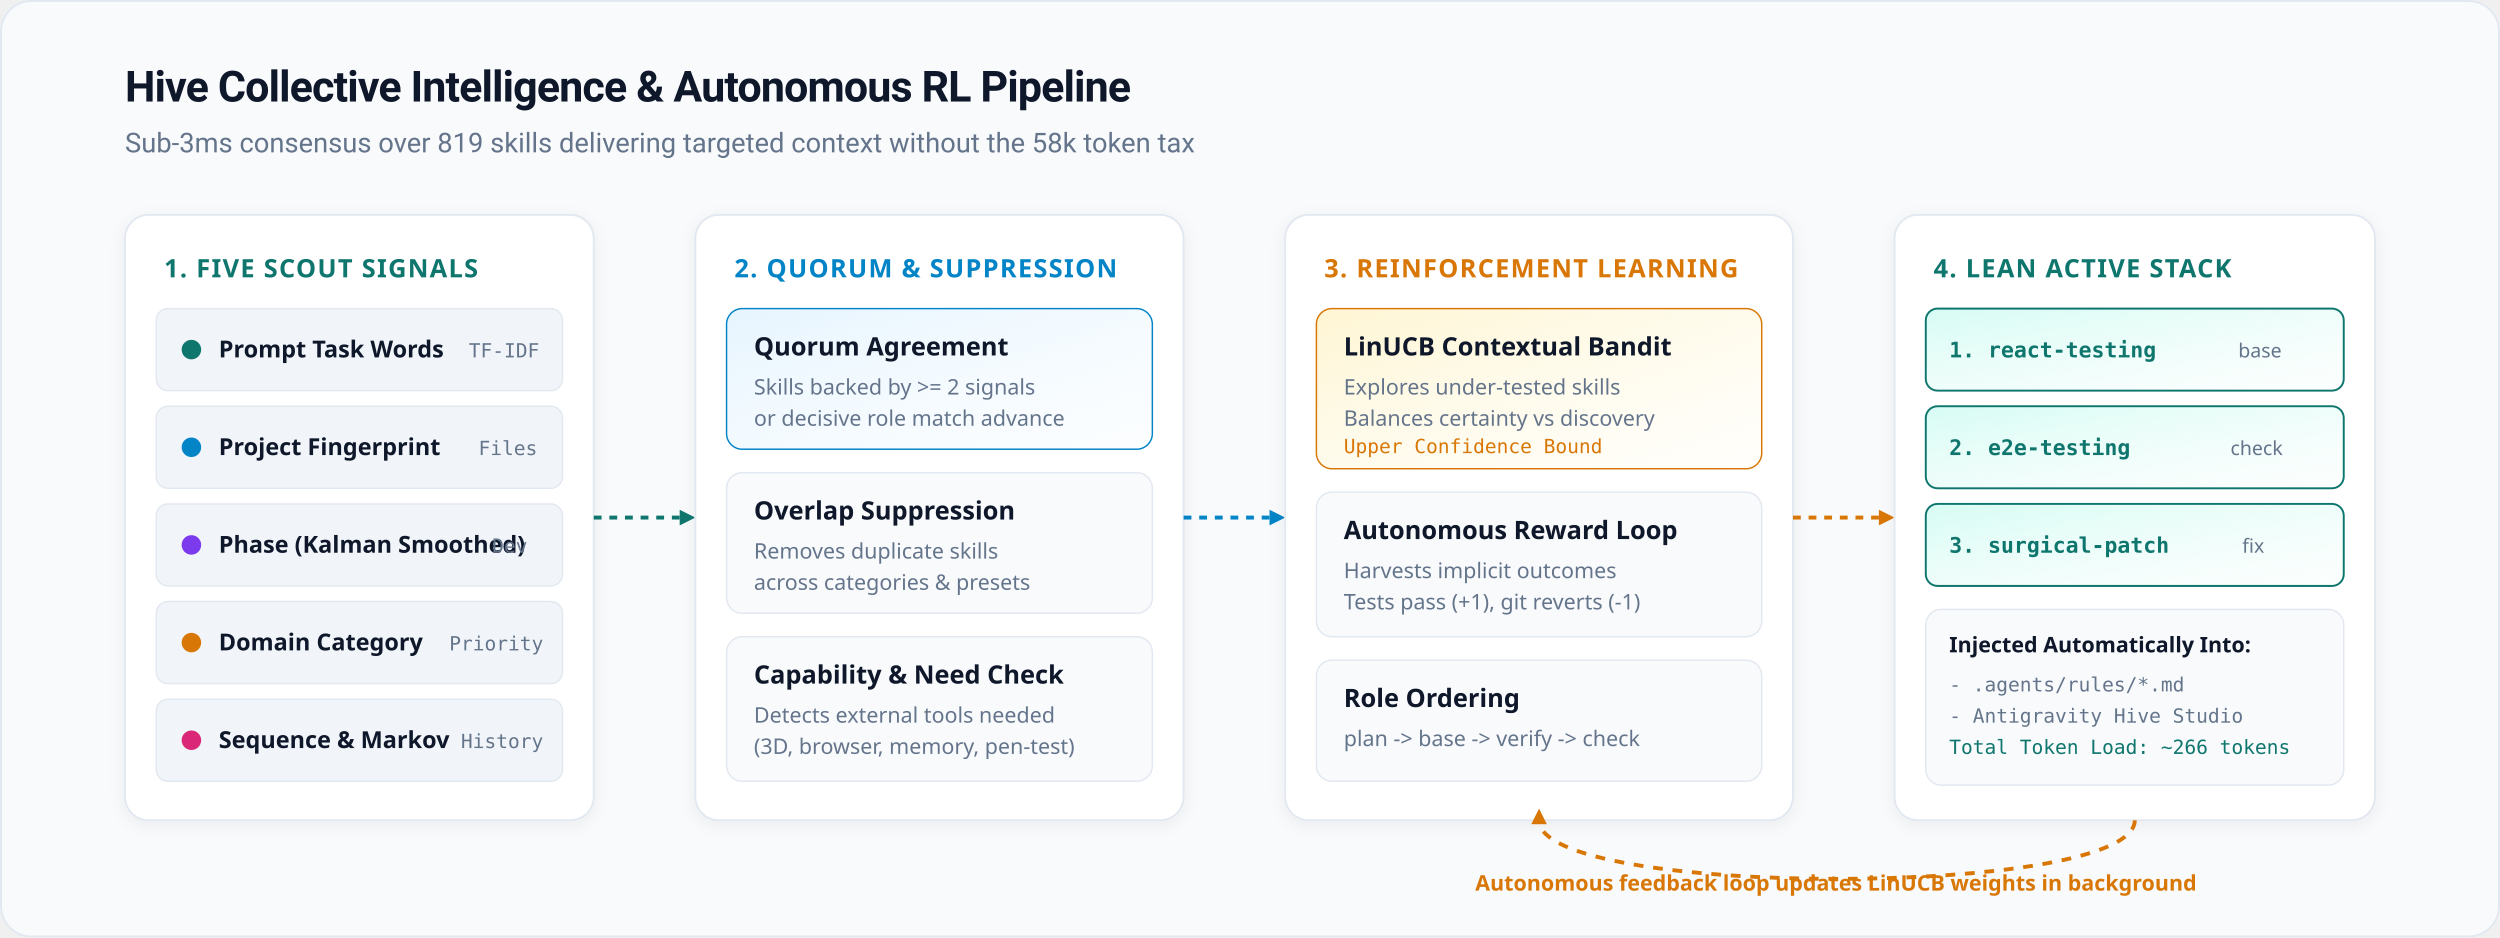
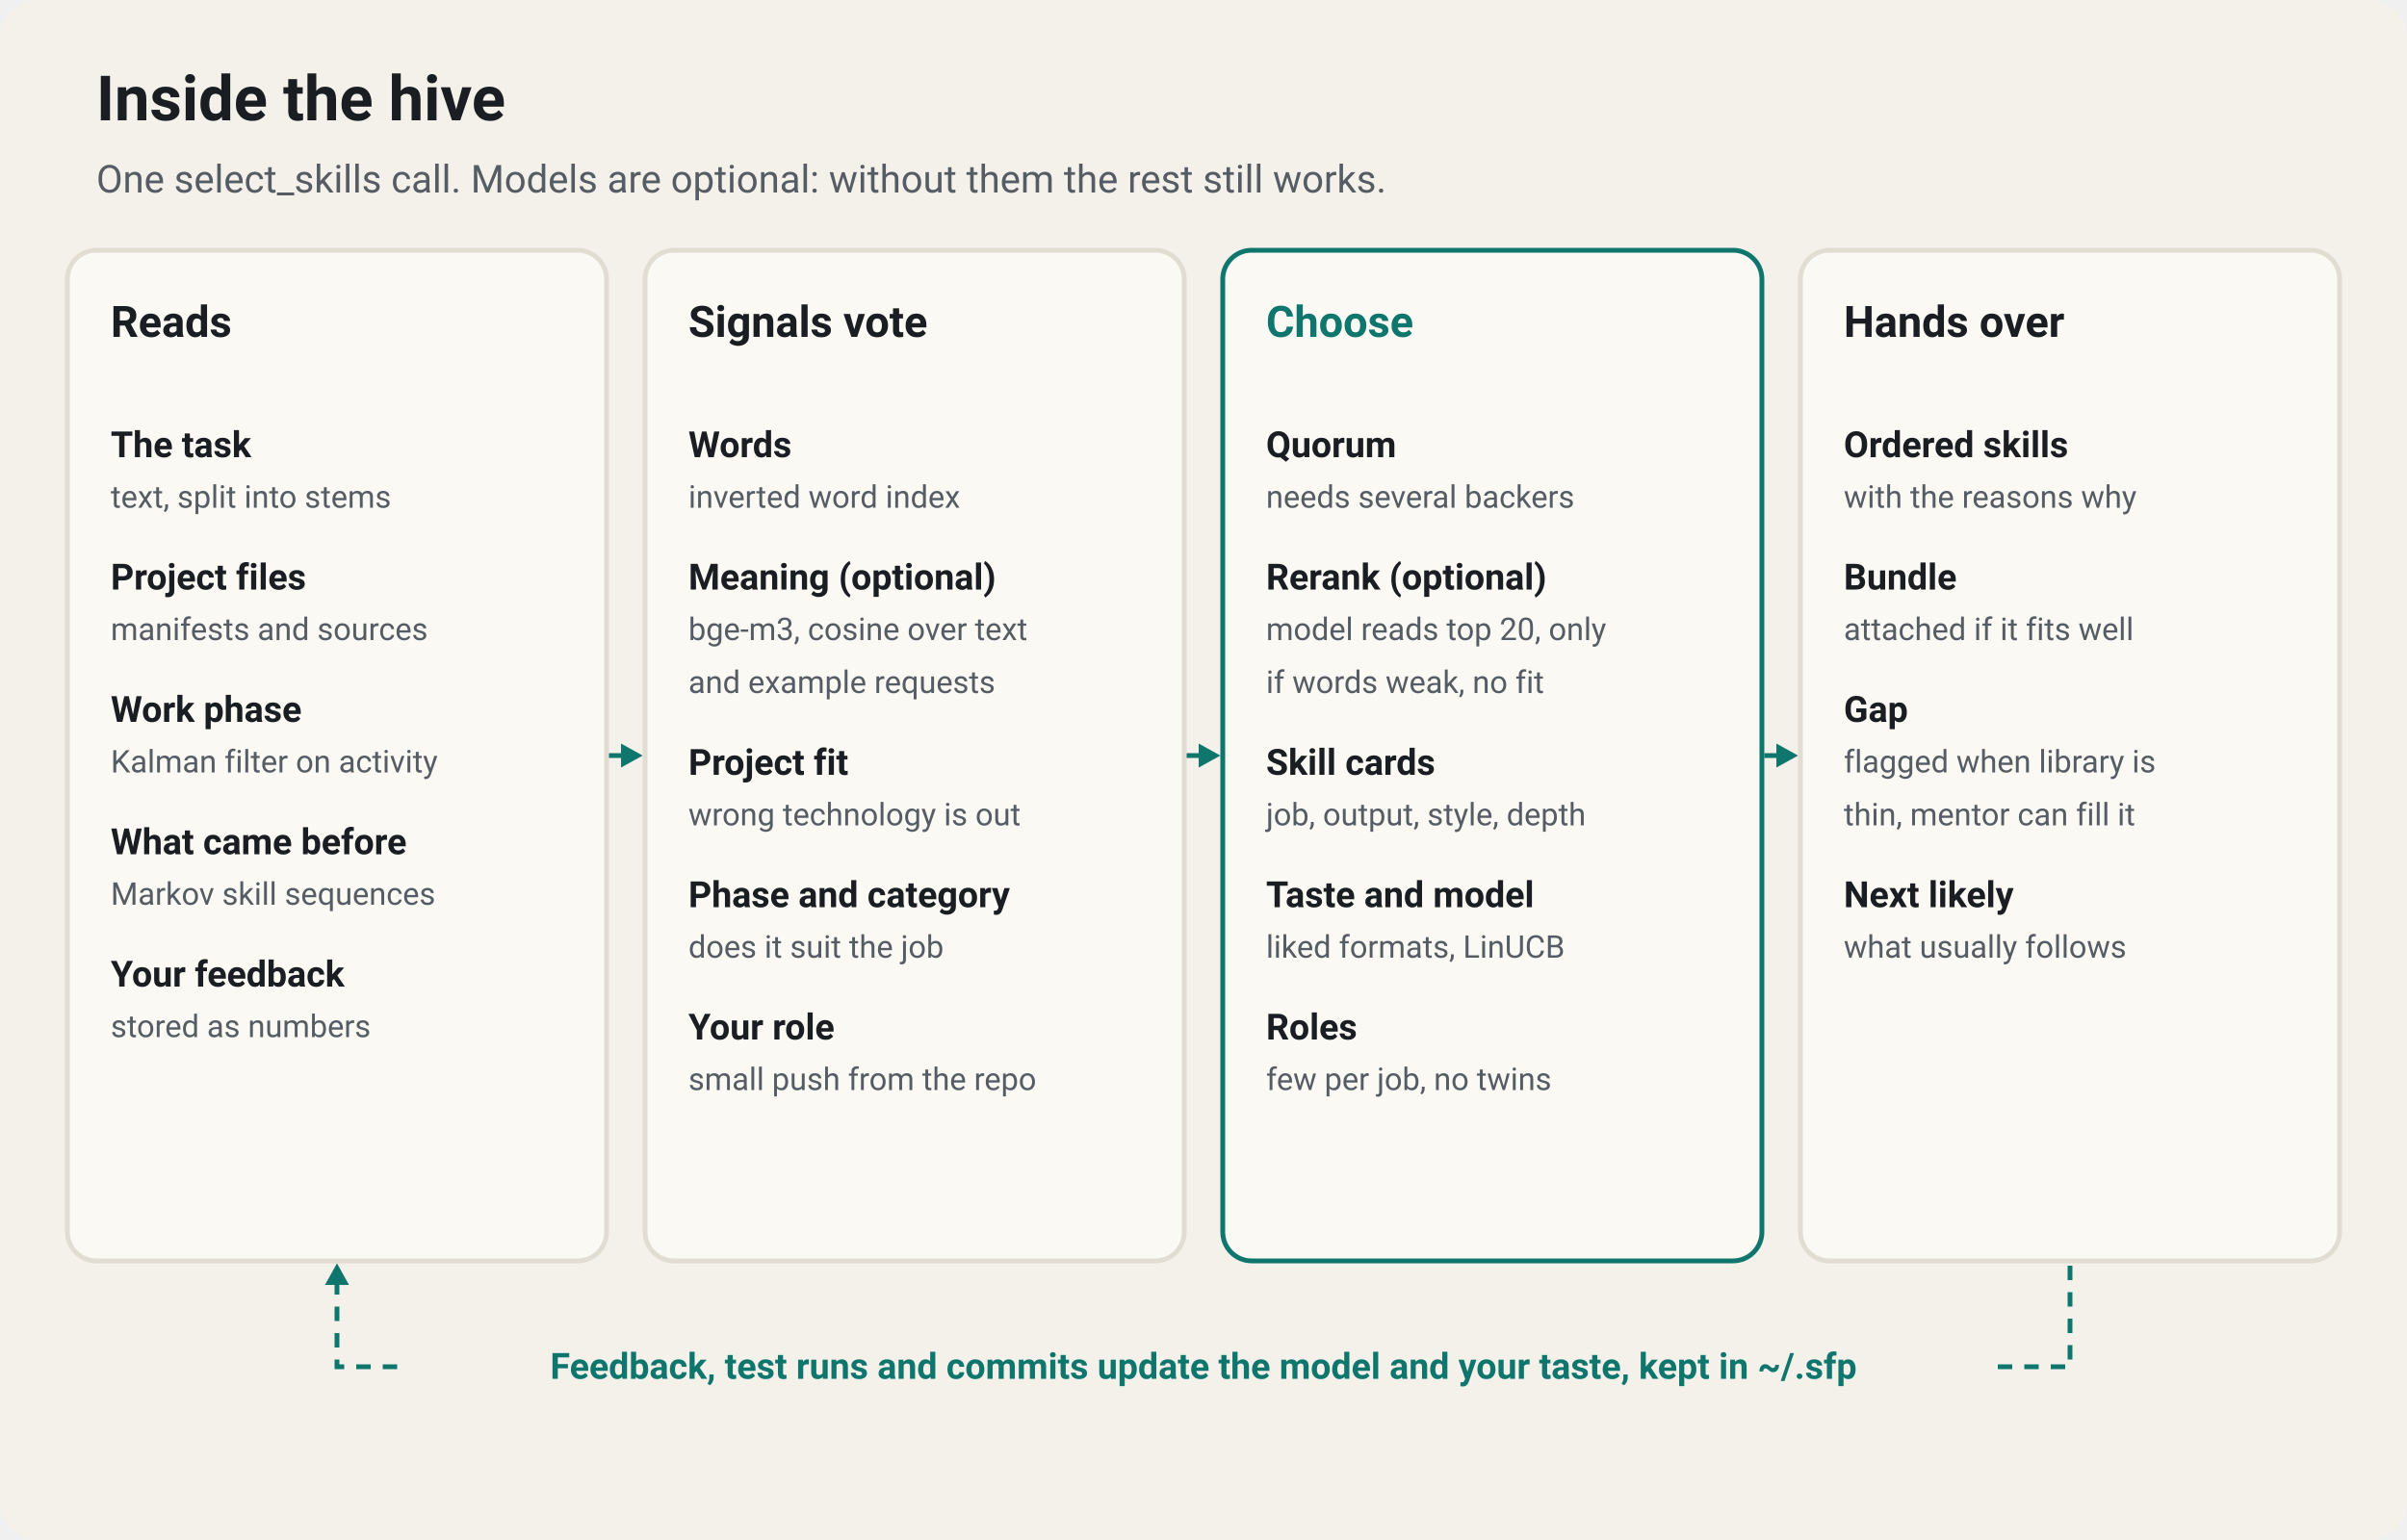
- <svg xmlns="http://www.w3.org/2000/svg" width="1280" height="480" viewBox="0 0 1280 480" role="img" aria-labelledby="t d">
-   <defs>
-     <linearGradient id="g-teal-l" x1="0%" y1="0%" x2="100%" y2="100%">
-       <stop offset="0%" stop-color="#ccfbf1" stop-opacity="0.8" />
-       <stop offset="100%" stop-color="#f0fdfa" stop-opacity="0.2" />
-     </linearGradient>
-     <linearGradient id="g-amber-l" x1="0%" y1="0%" x2="100%" y2="100%">
-       <stop offset="0%" stop-color="#fef3c7" stop-opacity="0.8" />
-       <stop offset="100%" stop-color="#fffbeb" stop-opacity="0.2" />
-     </linearGradient>
-     <linearGradient id="g-blue-l" x1="0%" y1="0%" x2="100%" y2="100%">
-       <stop offset="0%" stop-color="#e0f2fe" stop-opacity="0.8" />
-       <stop offset="100%" stop-color="#f0f9ff" stop-opacity="0.2" />
-     </linearGradient>
-     <filter id="shadow-l" x="-5%" y="-5%" width="110%" height="115%">
-       <feDropShadow dx="0" dy="2" stdDeviation="4" flood-color="#0f172a" flood-opacity="0.06" />
-     </filter>
-   </defs>
-   <rect width="1280" height="480" rx="16" fill="#f8fafc" />
-   <rect x="0.5" y="0.5" width="1279" height="479" rx="15.5" fill="none" stroke="#e2e8f0" stroke-width="1" />
-   <text x="64" y="52" font-family="ui-sans-serif, system-ui, -apple-system, BlinkMacSystemFont, 'Segoe UI', Roboto, sans-serif" font-size="22" font-weight="700" fill="#0f172a" letter-spacing="-0.02em">Hive Collective Intelligence &amp; Autonomous RL Pipeline</text>
-   <text x="64" y="78" font-family="ui-sans-serif, system-ui, -apple-system, BlinkMacSystemFont, 'Segoe UI', Roboto, sans-serif" font-size="14" font-weight="400" fill="#64748b">Sub-3ms consensus over 819 skills delivering targeted context without the 58k token tax</text>
-   <g transform="translate(64, 110)">
-     <rect width="240" height="310" rx="12" fill="#ffffff" stroke="#e2e8f0" stroke-width="1" filter="url(#shadow-l)" />
-     <text x="20" y="32" font-family="ui-sans-serif, system-ui, sans-serif" font-size="13" font-weight="700" fill="#0f766e" letter-spacing="0.05em">1. FIVE SCOUT SIGNALS</text>
-     <g transform="translate(16, 48)">
-       <rect width="208" height="42" rx="6" fill="#f1f5f9" stroke="#e2e8f0" stroke-width="0.75" />
-       <circle cx="18" cy="21" r="5" fill="#0f766e" />
-       <text x="32" y="25" font-family="ui-sans-serif, system-ui, sans-serif" font-size="12" font-weight="600" fill="#0f172a">Prompt Task Words</text>
-       <text x="160" y="25" font-family="ui-monospace, monospace" font-size="10" fill="#64748b">TF-IDF</text>
-     </g>
-     <g transform="translate(16, 98)">
-       <rect width="208" height="42" rx="6" fill="#f1f5f9" stroke="#e2e8f0" stroke-width="0.75" />
-       <circle cx="18" cy="21" r="5" fill="#0284c7" />
-       <text x="32" y="25" font-family="ui-sans-serif, system-ui, sans-serif" font-size="12" font-weight="600" fill="#0f172a">Project Fingerprint</text>
-       <text x="165" y="25" font-family="ui-monospace, monospace" font-size="10" fill="#64748b">Files</text>
-     </g>
-     <g transform="translate(16, 148)">
-       <rect width="208" height="42" rx="6" fill="#f1f5f9" stroke="#e2e8f0" stroke-width="0.75" />
-       <circle cx="18" cy="21" r="5" fill="#7c3aed" />
-       <text x="32" y="25" font-family="ui-sans-serif, system-ui, sans-serif" font-size="12" font-weight="600" fill="#0f172a">Phase (Kalman Smoothed)</text>
-       <text x="172" y="25" font-family="ui-monospace, monospace" font-size="10" fill="#64748b">Dev</text>
-     </g>
-     <g transform="translate(16, 198)">
-       <rect width="208" height="42" rx="6" fill="#f1f5f9" stroke="#e2e8f0" stroke-width="0.75" />
-       <circle cx="18" cy="21" r="5" fill="#d97706" />
-       <text x="32" y="25" font-family="ui-sans-serif, system-ui, sans-serif" font-size="12" font-weight="600" fill="#0f172a">Domain Category</text>
-       <text x="150" y="25" font-family="ui-monospace, monospace" font-size="10" fill="#64748b">Priority</text>
-     </g>
-     <g transform="translate(16, 248)">
-       <rect width="208" height="42" rx="6" fill="#f1f5f9" stroke="#e2e8f0" stroke-width="0.75" />
-       <circle cx="18" cy="21" r="5" fill="#db2777" />
-       <text x="32" y="25" font-family="ui-sans-serif, system-ui, sans-serif" font-size="12" font-weight="600" fill="#0f172a">Sequence &amp; Markov</text>
-       <text x="156" y="25" font-family="ui-monospace, monospace" font-size="10" fill="#64748b">History</text>
-     </g>
-   </g>
-   <path d="M 304 265 L 348 265" stroke="#0f766e" stroke-width="2" stroke-dasharray="4 4" />
-   <polygon points="348,261 356,265 348,269" fill="#0f766e" />
-   <g transform="translate(356, 110)">
-     <rect width="250" height="310" rx="12" fill="#ffffff" stroke="#e2e8f0" stroke-width="1" filter="url(#shadow-l)" />
-     <text x="20" y="32" font-family="ui-sans-serif, system-ui, sans-serif" font-size="13" font-weight="700" fill="#0284c7" letter-spacing="0.05em">2. QUORUM &amp; SUPPRESSION</text>
-     <g transform="translate(16, 48)">
-       <rect width="218" height="72" rx="8" fill="url(#g-blue-l)" stroke="#0284c7" stroke-width="0.75" />
-       <text x="14" y="24" font-family="ui-sans-serif, system-ui, sans-serif" font-size="13" font-weight="700" fill="#0f172a">Quorum Agreement</text>
-       <text x="14" y="44" font-family="ui-sans-serif, system-ui, sans-serif" font-size="11" fill="#64748b">Skills backed by &gt;= 2 signals</text>
-       <text x="14" y="60" font-family="ui-sans-serif, system-ui, sans-serif" font-size="11" fill="#64748b">or decisive role match advance</text>
-     </g>
-     <g transform="translate(16, 132)">
-       <rect width="218" height="72" rx="8" fill="#f8fafc" stroke="#e2e8f0" stroke-width="0.75" />
-       <text x="14" y="24" font-family="ui-sans-serif, system-ui, sans-serif" font-size="13" font-weight="700" fill="#0f172a">Overlap Suppression</text>
-       <text x="14" y="44" font-family="ui-sans-serif, system-ui, sans-serif" font-size="11" fill="#64748b">Removes duplicate skills</text>
-       <text x="14" y="60" font-family="ui-sans-serif, system-ui, sans-serif" font-size="11" fill="#64748b">across categories &amp; presets</text>
-     </g>
-     <g transform="translate(16, 216)">
-       <rect width="218" height="74" rx="8" fill="#f8fafc" stroke="#e2e8f0" stroke-width="0.75" />
-       <text x="14" y="24" font-family="ui-sans-serif, system-ui, sans-serif" font-size="13" font-weight="700" fill="#0f172a">Capability &amp; Need Check</text>
-       <text x="14" y="44" font-family="ui-sans-serif, system-ui, sans-serif" font-size="11" fill="#64748b">Detects external tools needed</text>
-       <text x="14" y="60" font-family="ui-sans-serif, system-ui, sans-serif" font-size="11" fill="#64748b">(3D, browser, memory, pen-test)</text>
-     </g>
-   </g>
-   <path d="M 606 265 L 650 265" stroke="#0284c7" stroke-width="2" stroke-dasharray="4 4" />
-   <polygon points="650,261 658,265 650,269" fill="#0284c7" />
-   <g transform="translate(658, 110)">
-     <rect width="260" height="310" rx="12" fill="#ffffff" stroke="#e2e8f0" stroke-width="1" filter="url(#shadow-l)" />
-     <text x="20" y="32" font-family="ui-sans-serif, system-ui, sans-serif" font-size="13" font-weight="700" fill="#d97706" letter-spacing="0.05em">3. REINFORCEMENT LEARNING</text>
-     <g transform="translate(16, 48)">
-       <rect width="228" height="82" rx="8" fill="url(#g-amber-l)" stroke="#d97706" stroke-width="0.75" />
-       <text x="14" y="24" font-family="ui-sans-serif, system-ui, sans-serif" font-size="13" font-weight="700" fill="#0f172a">LinUCB Contextual Bandit</text>
-       <text x="14" y="44" font-family="ui-sans-serif, system-ui, sans-serif" font-size="11" fill="#64748b">Explores under-tested skills</text>
-       <text x="14" y="60" font-family="ui-sans-serif, system-ui, sans-serif" font-size="11" fill="#64748b">Balances certainty vs discovery</text>
-       <text x="14" y="74" font-family="ui-monospace, monospace" font-size="10" fill="#d97706">Upper Confidence Bound</text>
-     </g>
-     <g transform="translate(16, 142)">
-       <rect width="228" height="74" rx="8" fill="#f8fafc" stroke="#e2e8f0" stroke-width="0.75" />
-       <text x="14" y="24" font-family="ui-sans-serif, system-ui, sans-serif" font-size="13" font-weight="700" fill="#0f172a">Autonomous Reward Loop</text>
-       <text x="14" y="44" font-family="ui-sans-serif, system-ui, sans-serif" font-size="11" fill="#64748b">Harvests implicit outcomes</text>
-       <text x="14" y="60" font-family="ui-sans-serif, system-ui, sans-serif" font-size="11" fill="#64748b">Tests pass (+1), git reverts (-1)</text>
-     </g>
-     <g transform="translate(16, 228)">
-       <rect width="228" height="62" rx="8" fill="#f8fafc" stroke="#e2e8f0" stroke-width="0.75" />
-       <text x="14" y="24" font-family="ui-sans-serif, system-ui, sans-serif" font-size="13" font-weight="700" fill="#0f172a">Role Ordering</text>
-       <text x="14" y="44" font-family="ui-sans-serif, system-ui, sans-serif" font-size="11" fill="#64748b">plan -&gt; base -&gt; verify -&gt; check</text>
-     </g>
-   </g>
-   <path d="M 918 265 L 962 265" stroke="#d97706" stroke-width="2" stroke-dasharray="4 4" />
-   <polygon points="962,261 970,265 962,269" fill="#d97706" />
-   <g transform="translate(970, 110)">
-     <rect width="246" height="310" rx="12" fill="#ffffff" stroke="#e2e8f0" stroke-width="1" filter="url(#shadow-l)" />
-     <text x="20" y="32" font-family="ui-sans-serif, system-ui, sans-serif" font-size="13" font-weight="700" fill="#0f766e" letter-spacing="0.05em">4. LEAN ACTIVE STACK</text>
-     <g transform="translate(16, 48)">
-       <rect width="214" height="42" rx="6" fill="url(#g-teal-l)" stroke="#0f766e" stroke-width="1" />
-       <text x="12" y="25" font-family="ui-monospace, monospace" font-size="11" font-weight="700" fill="#0f766e">1. react-testing</text>
-       <text x="160" y="25" font-family="ui-sans-serif, system-ui, sans-serif" font-size="10" fill="#64748b">base</text>
-     </g>
-     <g transform="translate(16, 98)">
-       <rect width="214" height="42" rx="6" fill="url(#g-teal-l)" stroke="#0f766e" stroke-width="1" />
-       <text x="12" y="25" font-family="ui-monospace, monospace" font-size="11" font-weight="700" fill="#0f766e">2. e2e-testing</text>
-       <text x="156" y="25" font-family="ui-sans-serif, system-ui, sans-serif" font-size="10" fill="#64748b">check</text>
-     </g>
-     <g transform="translate(16, 148)">
-       <rect width="214" height="42" rx="6" fill="url(#g-teal-l)" stroke="#0f766e" stroke-width="1" />
-       <text x="12" y="25" font-family="ui-monospace, monospace" font-size="11" font-weight="700" fill="#0f766e">3. surgical-patch</text>
-       <text x="162" y="25" font-family="ui-sans-serif, system-ui, sans-serif" font-size="10" fill="#64748b">fix</text>
-     </g>
-     <g transform="translate(16, 202)">
-       <rect width="214" height="90" rx="8" fill="#f8fafc" stroke="#e2e8f0" stroke-width="0.75" />
-       <text x="12" y="22" font-family="ui-sans-serif, system-ui, sans-serif" font-size="11" font-weight="700" fill="#0f172a">Injected Automatically Into:</text>
-       <text x="12" y="42" font-family="ui-monospace, monospace" font-size="10" fill="#64748b">- .agents/rules/*.md</text>
-       <text x="12" y="58" font-family="ui-monospace, monospace" font-size="10" fill="#64748b">- Antigravity Hive Studio</text>
-       <text x="12" y="74" font-family="ui-monospace, monospace" font-size="10" fill="#0f766e">Total Token Load: ~266 tokens</text>
-     </g>
-   </g>
-   <path d="M 1093 420 C 1093 460, 788 460, 788 420" stroke="#d97706" stroke-width="2" fill="none" stroke-dasharray="5 5" />
-   <polygon points="784,422 788,414 792,422" fill="#d97706" />
-   <text x="940" y="456" font-family="ui-sans-serif, system-ui, sans-serif" font-size="11" font-weight="600" fill="#d97706" text-anchor="middle">Autonomous feedback loop updates LinUCB weights in background</text>
+ <svg xmlns="http://www.w3.org/2000/svg" width="1000" height="640" viewBox="0 0 1000 640" role="img" aria-labelledby="t d">
+   <rect width="1000" height="640" rx="16" fill="#f4f1ea" />
+   <text x="40" y="50" font-family="ui-sans-serif, system-ui, -apple-system, 'Segoe UI', Roboto, 'Helvetica Neue', Arial, sans-serif" font-size="26" font-weight="700" fill="#1a1d21" text-anchor="start">Inside the hive</text>
+   <text x="40" y="80" font-family="ui-sans-serif, system-ui, -apple-system, 'Segoe UI', Roboto, 'Helvetica Neue', Arial, sans-serif" font-size="16" font-weight="400" fill="#565c64" text-anchor="start">One select_skills call. Models are optional: without them the rest still works.</text>
+   <rect x="28" y="104" width="224" height="420" rx="12" fill="#fbf9f4" stroke="#e2ddd2" stroke-width="2" />
+   <text x="46" y="140" font-family="ui-sans-serif, system-ui, -apple-system, 'Segoe UI', Roboto, 'Helvetica Neue', Arial, sans-serif" font-size="18" font-weight="700" fill="#1a1d21" text-anchor="start">Reads</text>
+   <text x="46" y="190" font-family="ui-sans-serif, system-ui, -apple-system, 'Segoe UI', Roboto, 'Helvetica Neue', Arial, sans-serif" font-size="15" font-weight="600" fill="#1a1d21" text-anchor="start">The task</text>
+   <text x="46" y="211" font-family="ui-sans-serif, system-ui, -apple-system, 'Segoe UI', Roboto, 'Helvetica Neue', Arial, sans-serif" font-size="13" font-weight="400" fill="#565c64" text-anchor="start">text, split into stems</text>
+   <text x="46" y="245" font-family="ui-sans-serif, system-ui, -apple-system, 'Segoe UI', Roboto, 'Helvetica Neue', Arial, sans-serif" font-size="15" font-weight="600" fill="#1a1d21" text-anchor="start">Project files</text>
+   <text x="46" y="266" font-family="ui-sans-serif, system-ui, -apple-system, 'Segoe UI', Roboto, 'Helvetica Neue', Arial, sans-serif" font-size="13" font-weight="400" fill="#565c64" text-anchor="start">manifests and sources</text>
+   <text x="46" y="300" font-family="ui-sans-serif, system-ui, -apple-system, 'Segoe UI', Roboto, 'Helvetica Neue', Arial, sans-serif" font-size="15" font-weight="600" fill="#1a1d21" text-anchor="start">Work phase</text>
+   <text x="46" y="321" font-family="ui-sans-serif, system-ui, -apple-system, 'Segoe UI', Roboto, 'Helvetica Neue', Arial, sans-serif" font-size="13" font-weight="400" fill="#565c64" text-anchor="start">Kalman filter on activity</text>
+   <text x="46" y="355" font-family="ui-sans-serif, system-ui, -apple-system, 'Segoe UI', Roboto, 'Helvetica Neue', Arial, sans-serif" font-size="15" font-weight="600" fill="#1a1d21" text-anchor="start">What came before</text>
+   <text x="46" y="376" font-family="ui-sans-serif, system-ui, -apple-system, 'Segoe UI', Roboto, 'Helvetica Neue', Arial, sans-serif" font-size="13" font-weight="400" fill="#565c64" text-anchor="start">Markov skill sequences</text>
+   <text x="46" y="410" font-family="ui-sans-serif, system-ui, -apple-system, 'Segoe UI', Roboto, 'Helvetica Neue', Arial, sans-serif" font-size="15" font-weight="600" fill="#1a1d21" text-anchor="start">Your feedback</text>
+   <text x="46" y="431" font-family="ui-sans-serif, system-ui, -apple-system, 'Segoe UI', Roboto, 'Helvetica Neue', Arial, sans-serif" font-size="13" font-weight="400" fill="#565c64" text-anchor="start">stored as numbers</text>
+   <line x1="253" y1="314.0" x2="259" y2="314.0" stroke="#0f766e" stroke-width="2" />
+   <path d="M267 314.0 l-9 -5 v10 z" fill="#0f766e" />
+   <rect x="268" y="104" width="224" height="420" rx="12" fill="#fbf9f4" stroke="#e2ddd2" stroke-width="2" />
+   <text x="286" y="140" font-family="ui-sans-serif, system-ui, -apple-system, 'Segoe UI', Roboto, 'Helvetica Neue', Arial, sans-serif" font-size="18" font-weight="700" fill="#1a1d21" text-anchor="start">Signals vote</text>
+   <text x="286" y="190" font-family="ui-sans-serif, system-ui, -apple-system, 'Segoe UI', Roboto, 'Helvetica Neue', Arial, sans-serif" font-size="15" font-weight="600" fill="#1a1d21" text-anchor="start">Words</text>
+   <text x="286" y="211" font-family="ui-sans-serif, system-ui, -apple-system, 'Segoe UI', Roboto, 'Helvetica Neue', Arial, sans-serif" font-size="13" font-weight="400" fill="#565c64" text-anchor="start">inverted word index</text>
+   <text x="286" y="245" font-family="ui-sans-serif, system-ui, -apple-system, 'Segoe UI', Roboto, 'Helvetica Neue', Arial, sans-serif" font-size="15" font-weight="600" fill="#1a1d21" text-anchor="start">Meaning (optional)</text>
+   <text x="286" y="266" font-family="ui-sans-serif, system-ui, -apple-system, 'Segoe UI', Roboto, 'Helvetica Neue', Arial, sans-serif" font-size="13" font-weight="400" fill="#565c64" text-anchor="start">bge-m3, cosine over text</text>
+   <text x="286" y="288" font-family="ui-sans-serif, system-ui, -apple-system, 'Segoe UI', Roboto, 'Helvetica Neue', Arial, sans-serif" font-size="13" font-weight="400" fill="#565c64" text-anchor="start">and example requests</text>
+   <text x="286" y="322" font-family="ui-sans-serif, system-ui, -apple-system, 'Segoe UI', Roboto, 'Helvetica Neue', Arial, sans-serif" font-size="15" font-weight="600" fill="#1a1d21" text-anchor="start">Project fit</text>
+   <text x="286" y="343" font-family="ui-sans-serif, system-ui, -apple-system, 'Segoe UI', Roboto, 'Helvetica Neue', Arial, sans-serif" font-size="13" font-weight="400" fill="#565c64" text-anchor="start">wrong technology is out</text>
+   <text x="286" y="377" font-family="ui-sans-serif, system-ui, -apple-system, 'Segoe UI', Roboto, 'Helvetica Neue', Arial, sans-serif" font-size="15" font-weight="600" fill="#1a1d21" text-anchor="start">Phase and category</text>
+   <text x="286" y="398" font-family="ui-sans-serif, system-ui, -apple-system, 'Segoe UI', Roboto, 'Helvetica Neue', Arial, sans-serif" font-size="13" font-weight="400" fill="#565c64" text-anchor="start">does it suit the job</text>
+   <text x="286" y="432" font-family="ui-sans-serif, system-ui, -apple-system, 'Segoe UI', Roboto, 'Helvetica Neue', Arial, sans-serif" font-size="15" font-weight="600" fill="#1a1d21" text-anchor="start">Your role</text>
+   <text x="286" y="453" font-family="ui-sans-serif, system-ui, -apple-system, 'Segoe UI', Roboto, 'Helvetica Neue', Arial, sans-serif" font-size="13" font-weight="400" fill="#565c64" text-anchor="start">small push from the repo</text>
+   <line x1="493" y1="314.0" x2="499" y2="314.0" stroke="#0f766e" stroke-width="2" />
+   <path d="M507 314.0 l-9 -5 v10 z" fill="#0f766e" />
+   <rect x="508" y="104" width="224" height="420" rx="12" fill="#fbf9f4" stroke="#0f766e" stroke-width="2" />
+   <text x="526" y="140" font-family="ui-sans-serif, system-ui, -apple-system, 'Segoe UI', Roboto, 'Helvetica Neue', Arial, sans-serif" font-size="18" font-weight="700" fill="#0f766e" text-anchor="start">Choose</text>
+   <text x="526" y="190" font-family="ui-sans-serif, system-ui, -apple-system, 'Segoe UI', Roboto, 'Helvetica Neue', Arial, sans-serif" font-size="15" font-weight="600" fill="#1a1d21" text-anchor="start">Quorum</text>
+   <text x="526" y="211" font-family="ui-sans-serif, system-ui, -apple-system, 'Segoe UI', Roboto, 'Helvetica Neue', Arial, sans-serif" font-size="13" font-weight="400" fill="#565c64" text-anchor="start">needs several backers</text>
+   <text x="526" y="245" font-family="ui-sans-serif, system-ui, -apple-system, 'Segoe UI', Roboto, 'Helvetica Neue', Arial, sans-serif" font-size="15" font-weight="600" fill="#1a1d21" text-anchor="start">Rerank (optional)</text>
+   <text x="526" y="266" font-family="ui-sans-serif, system-ui, -apple-system, 'Segoe UI', Roboto, 'Helvetica Neue', Arial, sans-serif" font-size="13" font-weight="400" fill="#565c64" text-anchor="start">model reads top 20, only</text>
+   <text x="526" y="288" font-family="ui-sans-serif, system-ui, -apple-system, 'Segoe UI', Roboto, 'Helvetica Neue', Arial, sans-serif" font-size="13" font-weight="400" fill="#565c64" text-anchor="start">if words weak, no fit</text>
+   <text x="526" y="322" font-family="ui-sans-serif, system-ui, -apple-system, 'Segoe UI', Roboto, 'Helvetica Neue', Arial, sans-serif" font-size="15" font-weight="600" fill="#1a1d21" text-anchor="start">Skill cards</text>
+   <text x="526" y="343" font-family="ui-sans-serif, system-ui, -apple-system, 'Segoe UI', Roboto, 'Helvetica Neue', Arial, sans-serif" font-size="13" font-weight="400" fill="#565c64" text-anchor="start">job, output, style, depth</text>
+   <text x="526" y="377" font-family="ui-sans-serif, system-ui, -apple-system, 'Segoe UI', Roboto, 'Helvetica Neue', Arial, sans-serif" font-size="15" font-weight="600" fill="#1a1d21" text-anchor="start">Taste and model</text>
+   <text x="526" y="398" font-family="ui-sans-serif, system-ui, -apple-system, 'Segoe UI', Roboto, 'Helvetica Neue', Arial, sans-serif" font-size="13" font-weight="400" fill="#565c64" text-anchor="start">liked formats, LinUCB</text>
+   <text x="526" y="432" font-family="ui-sans-serif, system-ui, -apple-system, 'Segoe UI', Roboto, 'Helvetica Neue', Arial, sans-serif" font-size="15" font-weight="600" fill="#1a1d21" text-anchor="start">Roles</text>
+   <text x="526" y="453" font-family="ui-sans-serif, system-ui, -apple-system, 'Segoe UI', Roboto, 'Helvetica Neue', Arial, sans-serif" font-size="13" font-weight="400" fill="#565c64" text-anchor="start">few per job, no twins</text>
+   <line x1="733" y1="314.0" x2="739" y2="314.0" stroke="#0f766e" stroke-width="2" />
+   <path d="M747 314.0 l-9 -5 v10 z" fill="#0f766e" />
+   <rect x="748" y="104" width="224" height="420" rx="12" fill="#fbf9f4" stroke="#e2ddd2" stroke-width="2" />
+   <text x="766" y="140" font-family="ui-sans-serif, system-ui, -apple-system, 'Segoe UI', Roboto, 'Helvetica Neue', Arial, sans-serif" font-size="18" font-weight="700" fill="#1a1d21" text-anchor="start">Hands over</text>
+   <text x="766" y="190" font-family="ui-sans-serif, system-ui, -apple-system, 'Segoe UI', Roboto, 'Helvetica Neue', Arial, sans-serif" font-size="15" font-weight="600" fill="#1a1d21" text-anchor="start">Ordered skills</text>
+   <text x="766" y="211" font-family="ui-sans-serif, system-ui, -apple-system, 'Segoe UI', Roboto, 'Helvetica Neue', Arial, sans-serif" font-size="13" font-weight="400" fill="#565c64" text-anchor="start">with the reasons why</text>
+   <text x="766" y="245" font-family="ui-sans-serif, system-ui, -apple-system, 'Segoe UI', Roboto, 'Helvetica Neue', Arial, sans-serif" font-size="15" font-weight="600" fill="#1a1d21" text-anchor="start">Bundle</text>
+   <text x="766" y="266" font-family="ui-sans-serif, system-ui, -apple-system, 'Segoe UI', Roboto, 'Helvetica Neue', Arial, sans-serif" font-size="13" font-weight="400" fill="#565c64" text-anchor="start">attached if it fits well</text>
+   <text x="766" y="300" font-family="ui-sans-serif, system-ui, -apple-system, 'Segoe UI', Roboto, 'Helvetica Neue', Arial, sans-serif" font-size="15" font-weight="600" fill="#1a1d21" text-anchor="start">Gap</text>
+   <text x="766" y="321" font-family="ui-sans-serif, system-ui, -apple-system, 'Segoe UI', Roboto, 'Helvetica Neue', Arial, sans-serif" font-size="13" font-weight="400" fill="#565c64" text-anchor="start">flagged when library is</text>
+   <text x="766" y="343" font-family="ui-sans-serif, system-ui, -apple-system, 'Segoe UI', Roboto, 'Helvetica Neue', Arial, sans-serif" font-size="13" font-weight="400" fill="#565c64" text-anchor="start">thin, mentor can fill it</text>
+   <text x="766" y="377" font-family="ui-sans-serif, system-ui, -apple-system, 'Segoe UI', Roboto, 'Helvetica Neue', Arial, sans-serif" font-size="15" font-weight="600" fill="#1a1d21" text-anchor="start">Next likely</text>
+   <text x="766" y="398" font-family="ui-sans-serif, system-ui, -apple-system, 'Segoe UI', Roboto, 'Helvetica Neue', Arial, sans-serif" font-size="13" font-weight="400" fill="#565c64" text-anchor="start">what usually follows</text>
+   <path d="M860 526 V568 H140 V534" fill="none" stroke="#0f766e" stroke-width="2" stroke-dasharray="6 5" />
+   <path d="M140 525 l-5 9 h10 z" fill="#0f766e" />
+   <rect x="170" y="555" width="660" height="26" fill="#f4f1ea" />
+   <text x="500" y="573" font-family="ui-sans-serif, system-ui, -apple-system, 'Segoe UI', Roboto, 'Helvetica Neue', Arial, sans-serif" font-size="15" font-weight="600" fill="#0f766e" text-anchor="middle">Feedback, test runs and commits update the model and your taste, kept in ~/.sfp</text>
</svg>
